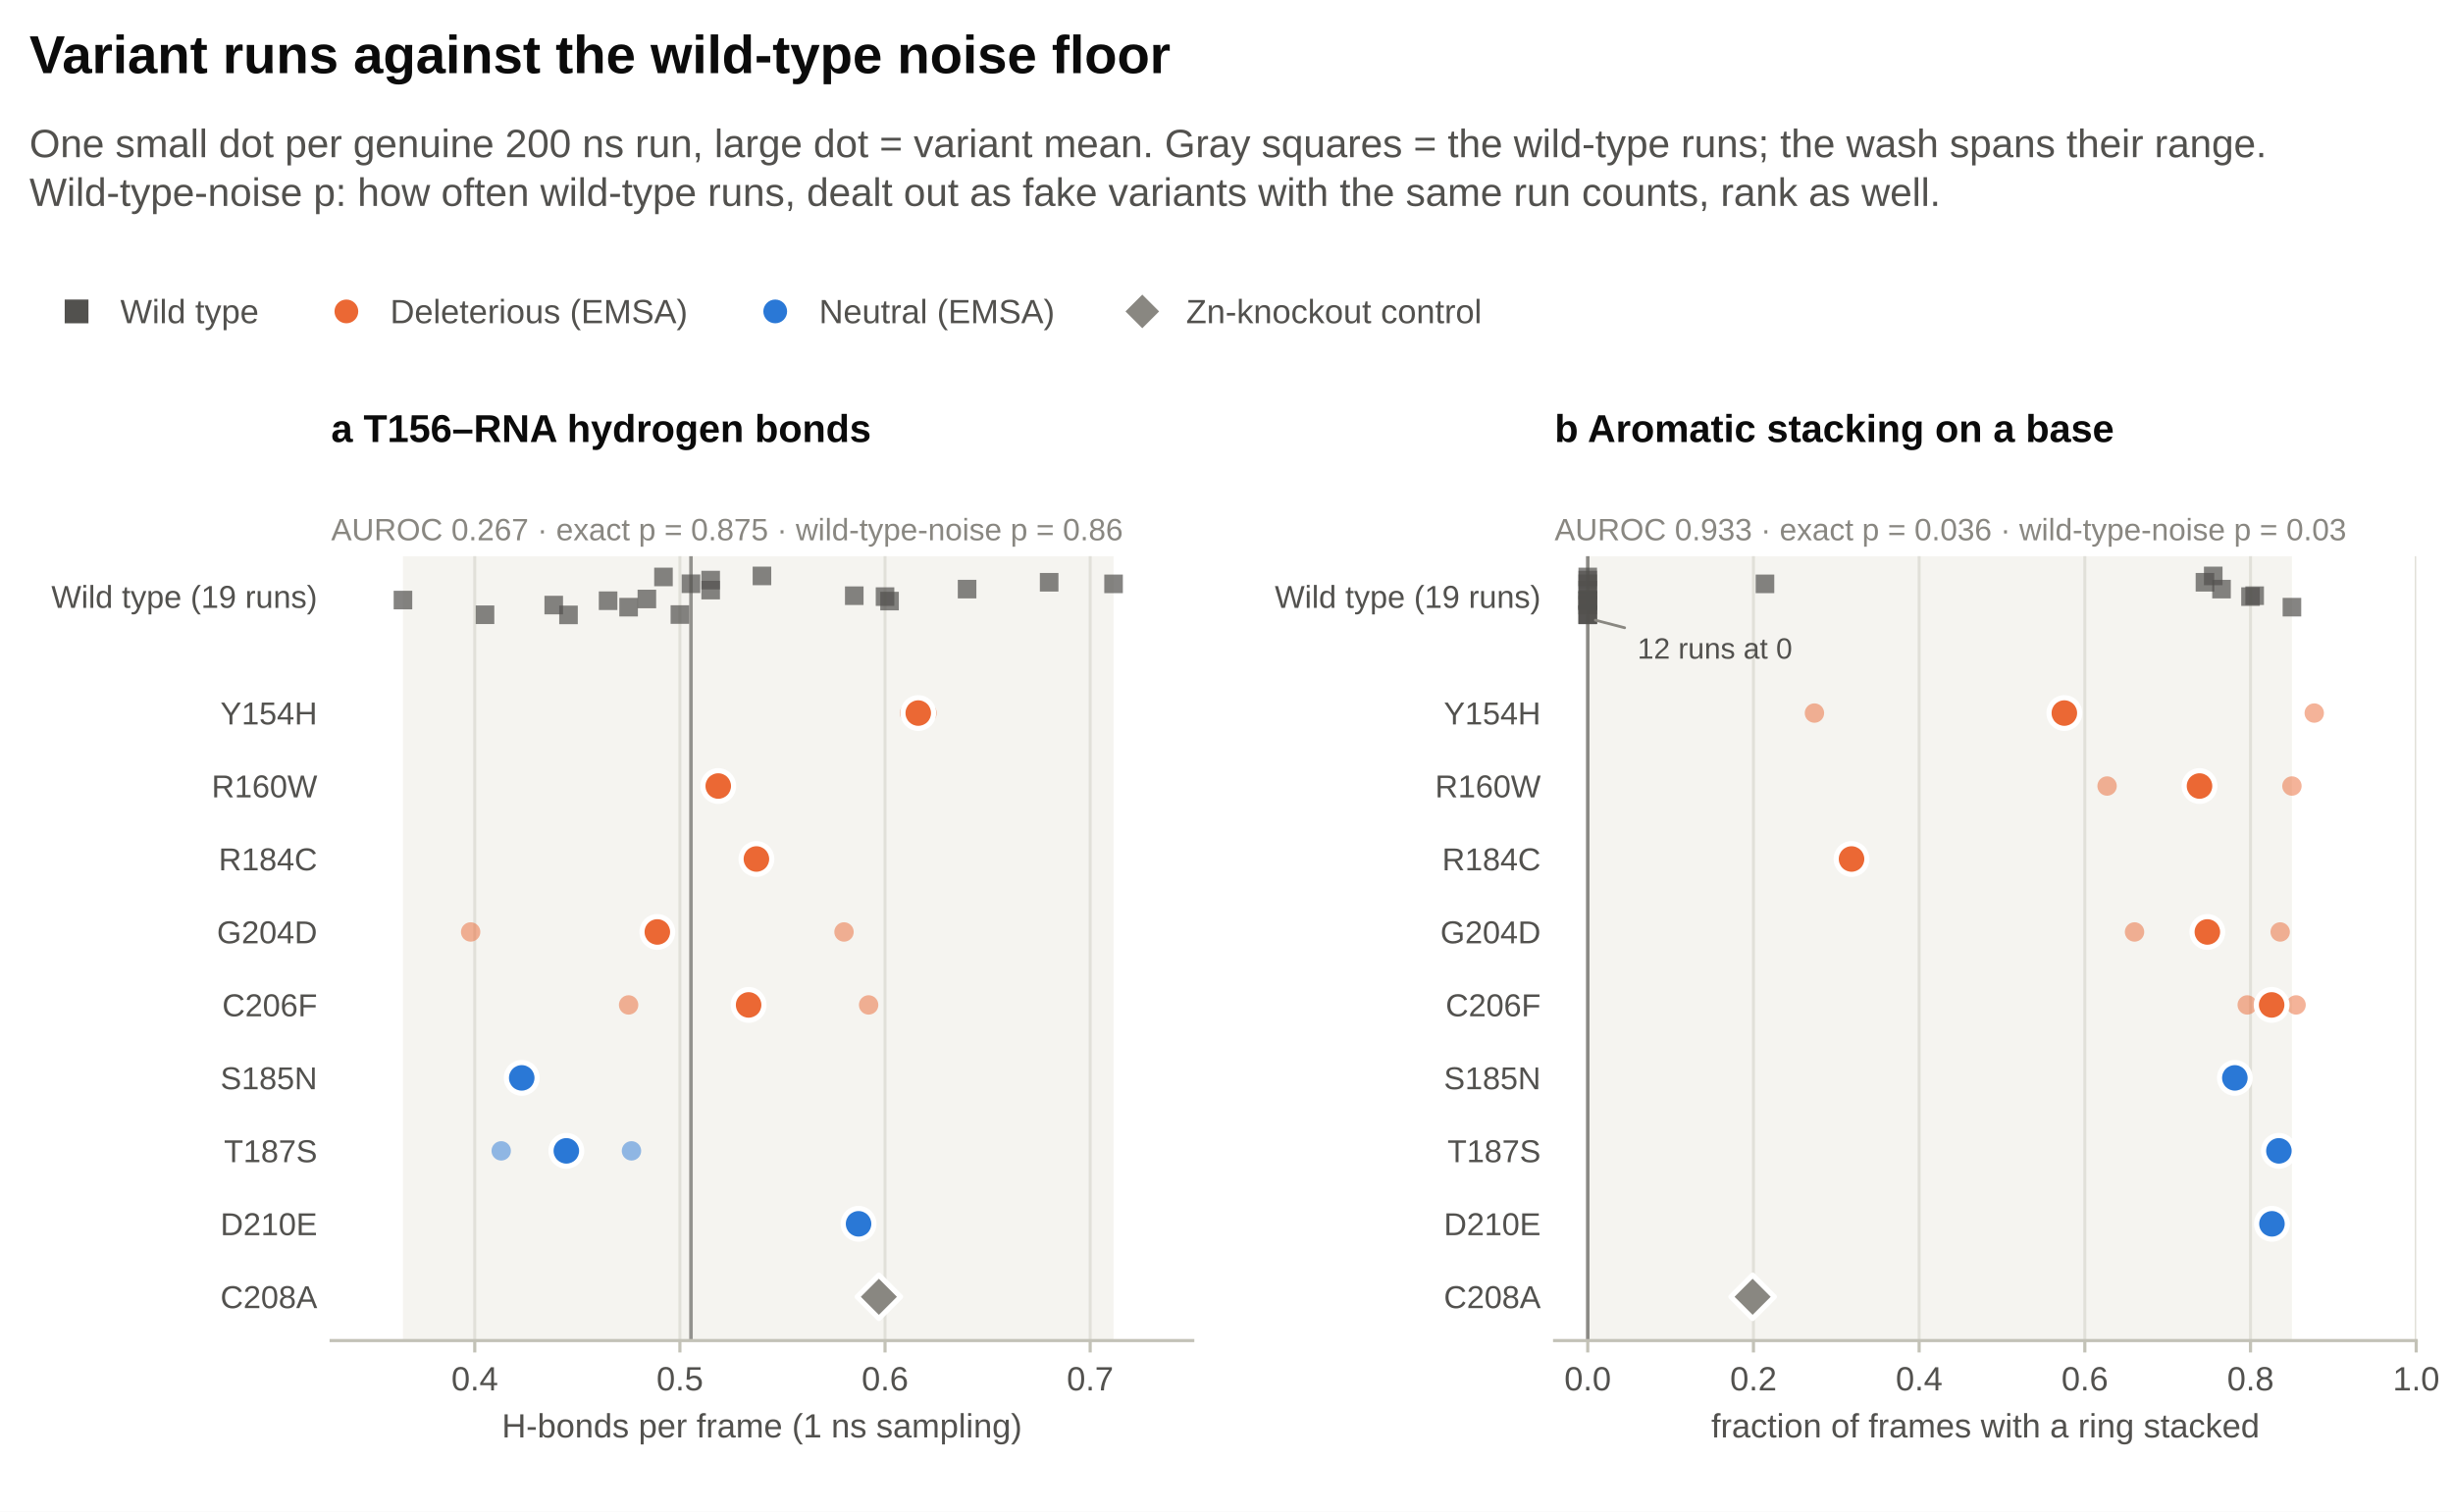
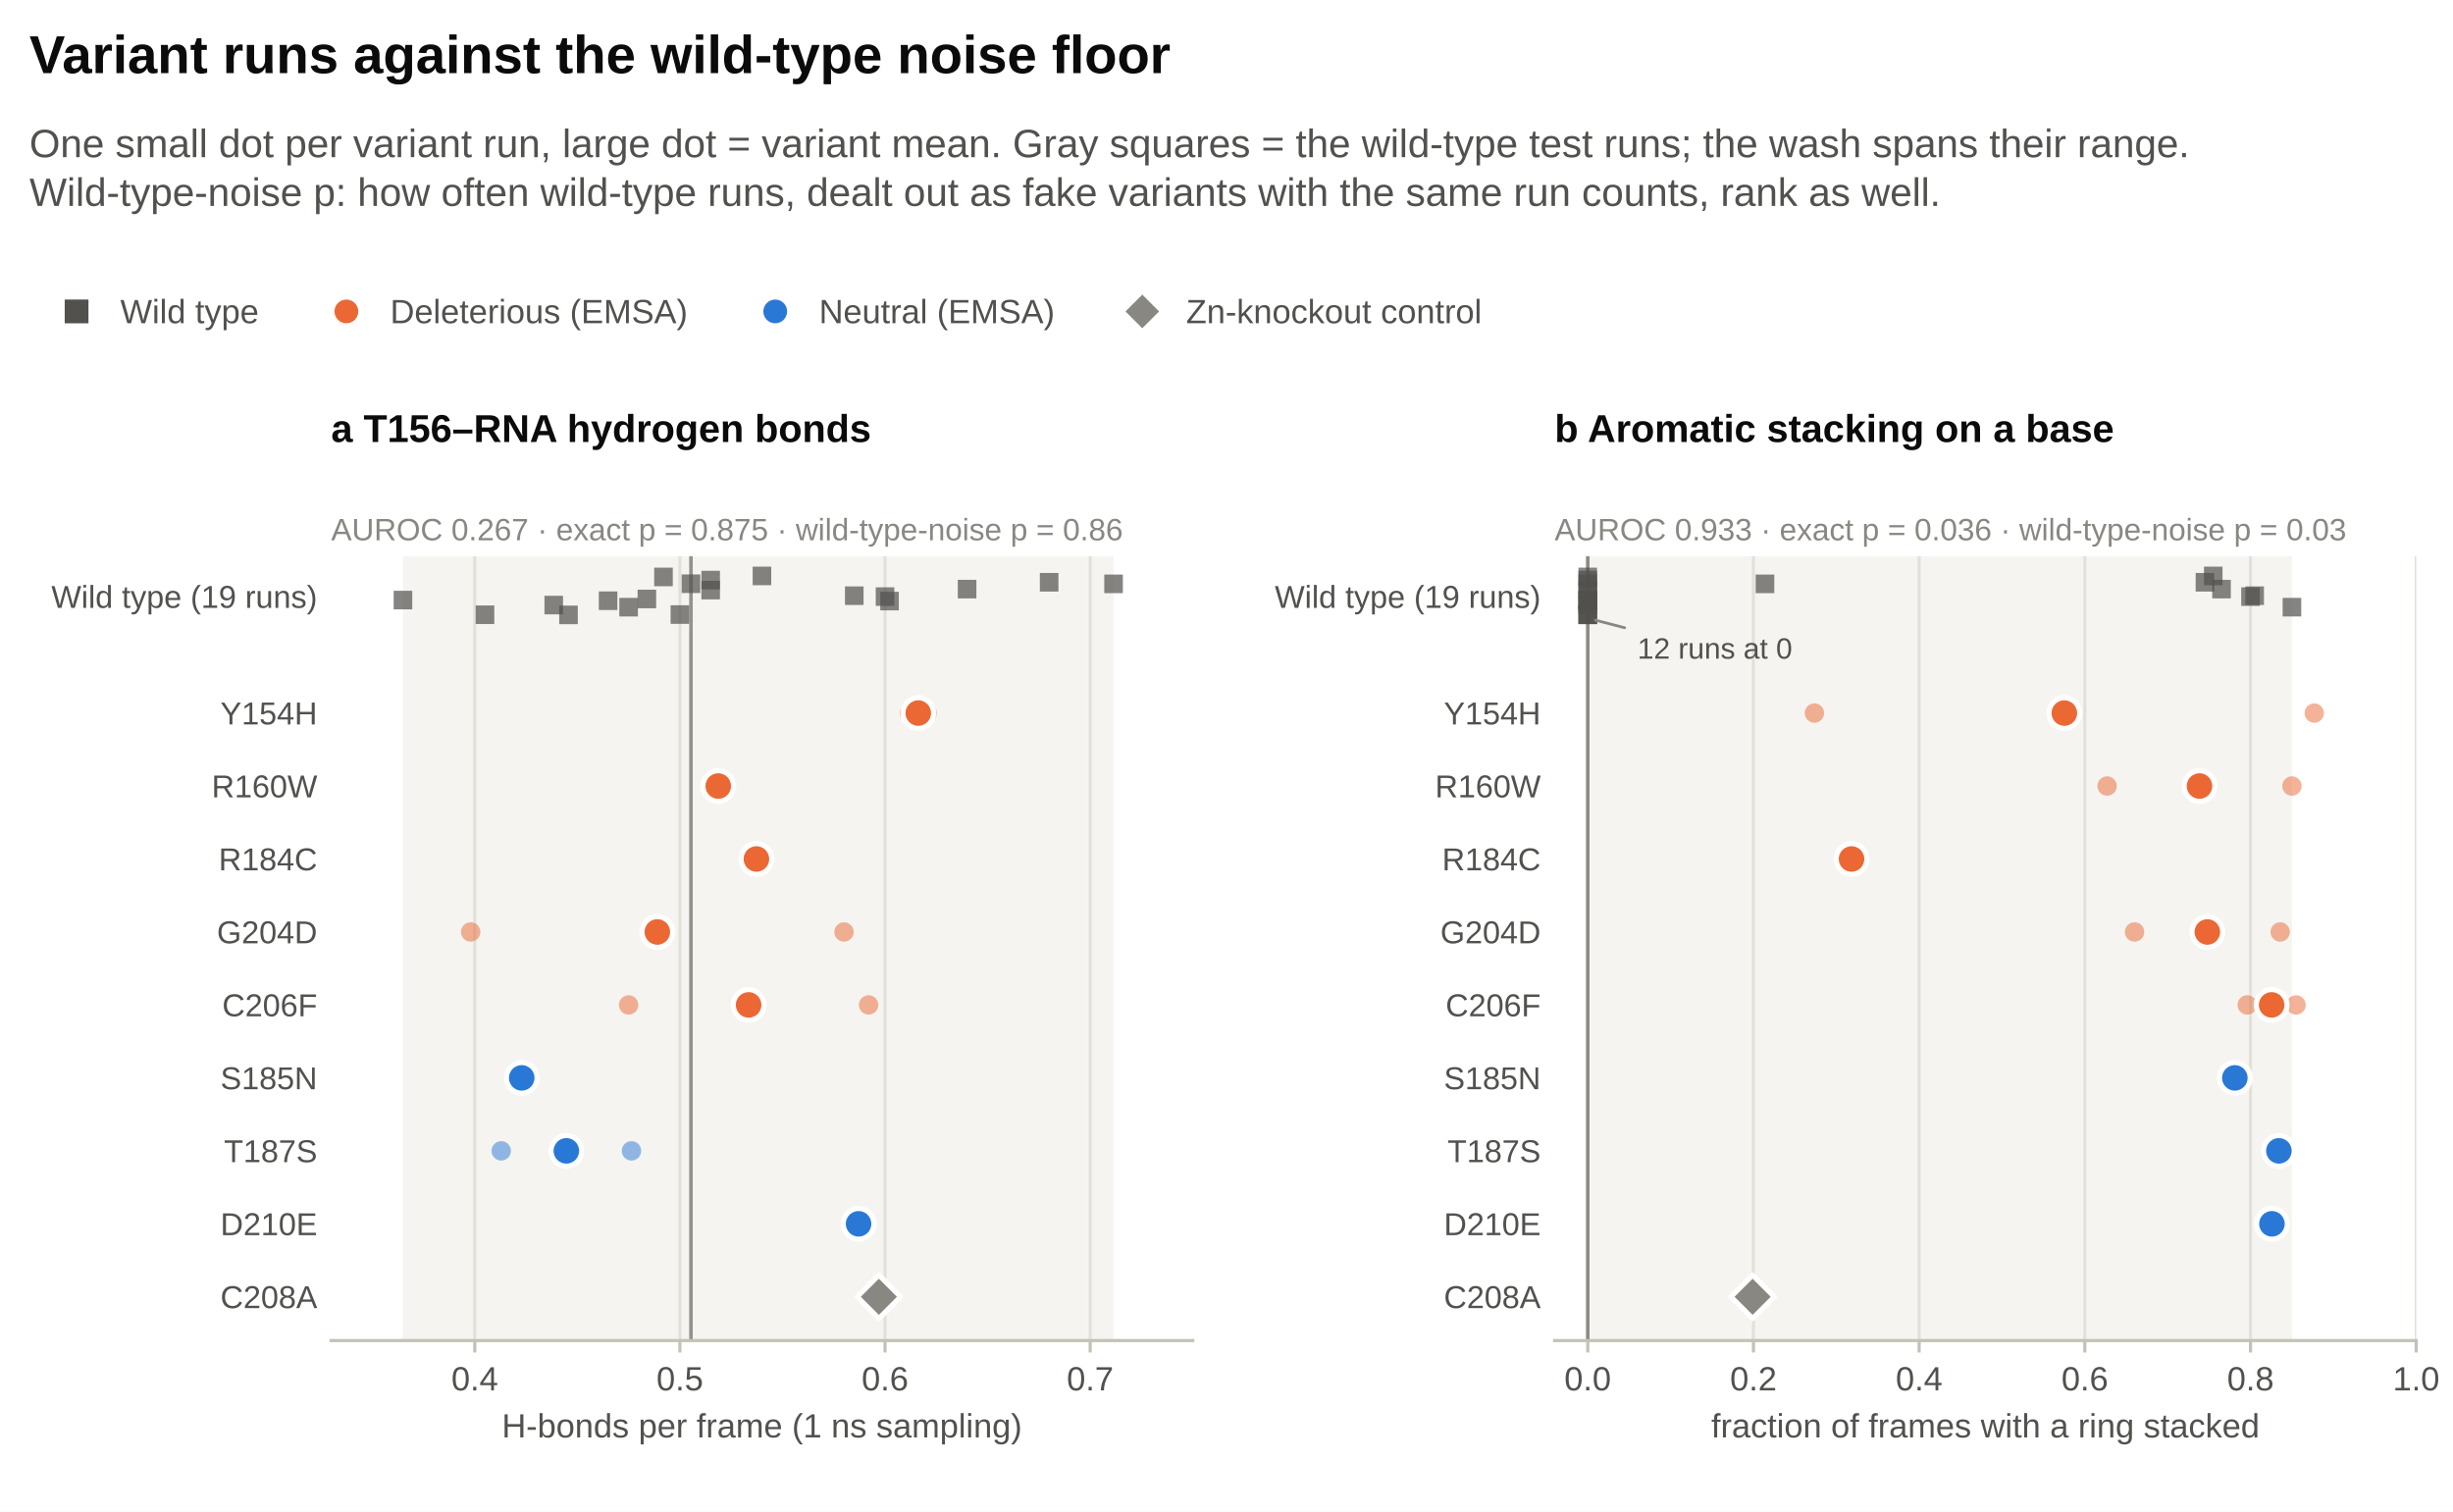
<svg xmlns="http://www.w3.org/2000/svg" xmlns:xlink="http://www.w3.org/1999/xlink" width="619.2pt" height="381.6pt" viewBox="0 0 619.2 381.6" version="1.1">
  <defs>
    <style type="text/css">*{stroke-linejoin: round; stroke-linecap: butt}</style>
  </defs>
  <g id="figure_1">
    <g id="patch_1">
      <path d="M 0 381.6  L 619.2 381.6  L 619.2 0  L 0 0  z " style="fill: #ffffff" />
    </g>
    <g id="axes_1">
      <g id="patch_2">
        <path d="M 83.592 338.4  L 301.08 338.4  L 301.08 140.4  L 83.592 140.4  z " style="fill: #ffffff" />
      </g>
      <g id="patch_3">
        <path d="M 101.716 338.4  L 281.091 338.4  L 281.091 140.4  L 101.716 140.4  z " clip-path="url(#pdd873f52f1)" style="fill: #f5f4f0" />
      </g>
      <g id="matplotlib.axis_1">
        <g id="xtick_1">
          <g id="line2d_1">
            <path d="M 119.84 338.4  L 119.84 140.4  " clip-path="url(#pdd873f52f1)" style="fill: none; stroke: #e1e0d9; stroke-width: 0.75; stroke-linecap: round" />
          </g>
          <g id="line2d_2">
            <defs>
              <path id="m838fde7be6" d="M 0 0  L 0 3  " style="stroke: #c3c2b7; stroke-width: 0.8" />
            </defs>
            <g>
              <use xlink:href="#m838fde7be6" x="119.84" y="338.4" style="fill: #c3c2b7; stroke: #c3c2b7; stroke-width: 0.8" />
            </g>
          </g>
          <g id="text_1">
            <text style="font-size: 8.5px; font-family: 'Arial', 'Helvetica Neue', 'Helvetica', 'DejaVu Sans', sans-serif; text-anchor: middle; fill: #52514e" x="119.84" y="350.984" transform="rotate(-0 119.8399 350.9841)">0.4</text>
          </g>
        </g>
        <g id="xtick_2">
          <g id="line2d_3">
            <path d="M 171.623 338.4  L 171.623 140.4  " clip-path="url(#pdd873f52f1)" style="fill: none; stroke: #e1e0d9; stroke-width: 0.75; stroke-linecap: round" />
          </g>
          <g id="line2d_4">
            <g>
              <use xlink:href="#m838fde7be6" x="171.623" y="338.4" style="fill: #c3c2b7; stroke: #c3c2b7; stroke-width: 0.8" />
            </g>
          </g>
          <g id="text_2">
            <text style="font-size: 8.5px; font-family: 'Arial', 'Helvetica Neue', 'Helvetica', 'DejaVu Sans', sans-serif; text-anchor: middle; fill: #52514e" x="171.623" y="350.984" transform="rotate(-0 171.6227 350.9841)">0.5</text>
          </g>
        </g>
        <g id="xtick_3">
          <g id="line2d_5">
            <path d="M 223.405 338.4  L 223.405 140.4  " clip-path="url(#pdd873f52f1)" style="fill: none; stroke: #e1e0d9; stroke-width: 0.75; stroke-linecap: round" />
          </g>
          <g id="line2d_6">
            <g>
              <use xlink:href="#m838fde7be6" x="223.405" y="338.4" style="fill: #c3c2b7; stroke: #c3c2b7; stroke-width: 0.8" />
            </g>
          </g>
          <g id="text_3">
            <text style="font-size: 8.5px; font-family: 'Arial', 'Helvetica Neue', 'Helvetica', 'DejaVu Sans', sans-serif; text-anchor: middle; fill: #52514e" x="223.405" y="350.984" transform="rotate(-0 223.4055 350.9841)">0.6</text>
          </g>
        </g>
        <g id="xtick_4">
          <g id="line2d_7">
            <path d="M 275.188 338.4  L 275.188 140.4  " clip-path="url(#pdd873f52f1)" style="fill: none; stroke: #e1e0d9; stroke-width: 0.75; stroke-linecap: round" />
          </g>
          <g id="line2d_8">
            <g>
              <use xlink:href="#m838fde7be6" x="275.188" y="338.4" style="fill: #c3c2b7; stroke: #c3c2b7; stroke-width: 0.8" />
            </g>
          </g>
          <g id="text_4">
            <text style="font-size: 8.5px; font-family: 'Arial', 'Helvetica Neue', 'Helvetica', 'DejaVu Sans', sans-serif; text-anchor: middle; fill: #52514e" x="275.188" y="350.984" transform="rotate(-0 275.1882 350.9841)">0.7</text>
          </g>
        </g>
        <g id="text_5">
          <text style="font-size: 8.5px; font-family: 'Arial', 'Helvetica Neue', 'Helvetica', 'DejaVu Sans', sans-serif; text-anchor: middle; fill: #52514e" x="192.336" y="362.861" transform="rotate(-0 192.3358 362.8612)">H-bonds per frame (1 ns sampling)</text>
        </g>
      </g>
      <g id="matplotlib.axis_2">
        <g id="ytick_1">
          <g id="line2d_9" />
          <g id="text_6">
            <text style="font-size: 8px; font-family: 'Arial', 'Helvetica Neue', 'Helvetica', 'DejaVu Sans', sans-serif; text-anchor: end; fill: #52514e" x="80.092" y="153.442" transform="rotate(-0 80.092 153.4421)">Wild type (19 runs)</text>
          </g>
        </g>
        <g id="ytick_2">
          <g id="line2d_10" />
          <g id="text_7">
            <text style="font-size: 8px; font-family: 'Arial', 'Helvetica Neue', 'Helvetica', 'DejaVu Sans', sans-serif; text-anchor: end; fill: #52514e" x="80.092" y="182.863" transform="rotate(-0 80.092 182.8631)">Y154H</text>
          </g>
        </g>
        <g id="ytick_3">
          <g id="line2d_11" />
          <g id="text_8">
            <text style="font-size: 8px; font-family: 'Arial', 'Helvetica Neue', 'Helvetica', 'DejaVu Sans', sans-serif; text-anchor: end; fill: #52514e" x="80.092" y="201.282" transform="rotate(-0 80.092 201.2817)">R160W</text>
          </g>
        </g>
        <g id="ytick_4">
          <g id="line2d_12" />
          <g id="text_9">
            <text style="font-size: 8px; font-family: 'Arial', 'Helvetica Neue', 'Helvetica', 'DejaVu Sans', sans-serif; text-anchor: end; fill: #52514e" x="80.092" y="219.7" transform="rotate(-0 80.092 219.7003)">R184C</text>
          </g>
        </g>
        <g id="ytick_5">
          <g id="line2d_13" />
          <g id="text_10">
            <text style="font-size: 8px; font-family: 'Arial', 'Helvetica Neue', 'Helvetica', 'DejaVu Sans', sans-serif; text-anchor: end; fill: #52514e" x="80.092" y="238.119" transform="rotate(-0 80.092 238.1189)">G204D</text>
          </g>
        </g>
        <g id="ytick_6">
          <g id="line2d_14" />
          <g id="text_11">
            <text style="font-size: 8px; font-family: 'Arial', 'Helvetica Neue', 'Helvetica', 'DejaVu Sans', sans-serif; text-anchor: end; fill: #52514e" x="80.092" y="256.538" transform="rotate(-0 80.092 256.5375)">C206F</text>
          </g>
        </g>
        <g id="ytick_7">
          <g id="line2d_15" />
          <g id="text_12">
            <text style="font-size: 8px; font-family: 'Arial', 'Helvetica Neue', 'Helvetica', 'DejaVu Sans', sans-serif; text-anchor: end; fill: #52514e" x="80.092" y="274.956" transform="rotate(-0 80.092 274.9561)">S185N</text>
          </g>
        </g>
        <g id="ytick_8">
          <g id="line2d_16" />
          <g id="text_13">
            <text style="font-size: 8px; font-family: 'Arial', 'Helvetica Neue', 'Helvetica', 'DejaVu Sans', sans-serif; text-anchor: end; fill: #52514e" x="80.092" y="293.375" transform="rotate(-0 80.092 293.3748)">T187S</text>
          </g>
        </g>
        <g id="ytick_9">
          <g id="line2d_17" />
          <g id="text_14">
            <text style="font-size: 8px; font-family: 'Arial', 'Helvetica Neue', 'Helvetica', 'DejaVu Sans', sans-serif; text-anchor: end; fill: #52514e" x="80.092" y="311.793" transform="rotate(-0 80.092 311.7934)">D210E</text>
          </g>
        </g>
        <g id="ytick_10">
          <g id="line2d_18" />
          <g id="text_15">
            <text style="font-size: 8px; font-family: 'Arial', 'Helvetica Neue', 'Helvetica', 'DejaVu Sans', sans-serif; text-anchor: end; fill: #52514e" x="80.092" y="330.212" transform="rotate(-0 80.092 330.212)">C208A</text>
          </g>
        </g>
      </g>
      <g id="line2d_19">
        <path d="M 174.419 338.4  L 174.419 140.4  " clip-path="url(#pdd873f52f1)" style="fill: none; stroke: #52514e; stroke-opacity: 0.6; stroke-width: 0.9; stroke-linecap: round" />
      </g>
      <g id="PathCollection_1">
        <defs>
          <path id="m0b5a201147" d="M -2.345 2.345  L 2.345 2.345  L 2.345 -2.345  L -2.345 -2.345  z " />
        </defs>
        <g clip-path="url(#pdd873f52f1)">
          <use xlink:href="#m0b5a201147" x="281.091" y="147.384" style="fill: #52514e; fill-opacity: 0.7" />
          <use xlink:href="#m0b5a201147" x="174.419" y="147.354" style="fill: #52514e; fill-opacity: 0.7" />
          <use xlink:href="#m0b5a201147" x="215.638" y="150.372" style="fill: #52514e; fill-opacity: 0.7" />
          <use xlink:href="#m0b5a201147" x="139.776" y="152.74" style="fill: #52514e; fill-opacity: 0.7" />
          <use xlink:href="#m0b5a201147" x="171.623" y="155.131" style="fill: #52514e; fill-opacity: 0.7" />
          <use xlink:href="#m0b5a201147" x="224.545" y="151.733" style="fill: #52514e; fill-opacity: 0.7" />
          <use xlink:href="#m0b5a201147" x="101.716" y="151.474" style="fill: #52514e; fill-opacity: 0.7" />
          <use xlink:href="#m0b5a201147" x="143.505" y="155.22" style="fill: #52514e; fill-opacity: 0.7" />
          <use xlink:href="#m0b5a201147" x="122.429" y="155.185" style="fill: #52514e; fill-opacity: 0.7" />
          <use xlink:href="#m0b5a201147" x="192.336" y="145.382" style="fill: #52514e; fill-opacity: 0.7" />
          <use xlink:href="#m0b5a201147" x="179.39" y="148.959" style="fill: #52514e; fill-opacity: 0.7" />
          <use xlink:href="#m0b5a201147" x="158.677" y="153.269" style="fill: #52514e; fill-opacity: 0.7" />
          <use xlink:href="#m0b5a201147" x="163.286" y="151.201" style="fill: #52514e; fill-opacity: 0.7" />
          <use xlink:href="#m0b5a201147" x="167.48" y="145.639" style="fill: #52514e; fill-opacity: 0.7" />
          <use xlink:href="#m0b5a201147" x="179.39" y="146.428" style="fill: #52514e; fill-opacity: 0.7" />
          <use xlink:href="#m0b5a201147" x="264.832" y="146.98" style="fill: #52514e; fill-opacity: 0.7" />
          <use xlink:href="#m0b5a201147" x="153.499" y="151.64" style="fill: #52514e; fill-opacity: 0.7" />
          <use xlink:href="#m0b5a201147" x="223.405" y="150.602" style="fill: #52514e; fill-opacity: 0.7" />
          <use xlink:href="#m0b5a201147" x="244.119" y="148.708" style="fill: #52514e; fill-opacity: 0.7" />
        </g>
      </g>
      <g id="patch_4">
        <path d="M 83.592 338.4  L 301.08 338.4  " style="fill: none; stroke: #c3c2b7; stroke-width: 0.8; stroke-linejoin: miter; stroke-linecap: square" />
      </g>
      <g id="PathCollection_2">
        <defs>
          <path id="m35903e2ccf" d="M 0 2.449  C 0.65 2.449 1.273 2.191 1.732 1.732  C 2.191 1.273 2.449 0.65 2.449 0  C 2.449 -0.65 2.191 -1.273 1.732 -1.732  C 1.273 -2.191 0.65 -2.449 0 -2.449  C -0.65 -2.449 -1.273 -2.191 -1.732 -1.732  C -2.191 -1.273 -2.449 -0.65 -2.449 0  C -2.449 0.65 -2.191 1.273 -1.732 1.732  C -1.273 2.191 -0.65 2.449 0 2.449  z " />
        </defs>
        <g clip-path="url(#pdd873f52f1)">
          <use xlink:href="#m35903e2ccf" x="229.568" y="180" style="fill: #eb6834; fill-opacity: 0.5" />
          <use xlink:href="#m35903e2ccf" x="234.021" y="180" style="fill: #eb6834; fill-opacity: 0.5" />
        </g>
      </g>
      <g id="PathCollection_3">
        <g clip-path="url(#pdd873f52f1)">
          <use xlink:href="#m35903e2ccf" x="180.633" y="198.419" style="fill: #eb6834; fill-opacity: 0.5" />
          <use xlink:href="#m35903e2ccf" x="181.979" y="198.419" style="fill: #eb6834; fill-opacity: 0.5" />
        </g>
      </g>
      <g id="PathCollection_4">
        <g clip-path="url(#pdd873f52f1)">
          <use xlink:href="#m35903e2ccf" x="190.938" y="216.837" style="fill: #eb6834; fill-opacity: 0.5" />
        </g>
      </g>
      <g id="PathCollection_5">
        <g clip-path="url(#pdd873f52f1)">
          <use xlink:href="#m35903e2ccf" x="118.804" y="235.256" style="fill: #eb6834; fill-opacity: 0.5" />
          <use xlink:href="#m35903e2ccf" x="213.049" y="235.256" style="fill: #eb6834; fill-opacity: 0.5" />
        </g>
      </g>
      <g id="PathCollection_6">
        <g clip-path="url(#pdd873f52f1)">
          <use xlink:href="#m35903e2ccf" x="219.263" y="253.674" style="fill: #eb6834; fill-opacity: 0.5" />
          <use xlink:href="#m35903e2ccf" x="158.677" y="253.674" style="fill: #eb6834; fill-opacity: 0.5" />
        </g>
      </g>
      <g id="PathCollection_7">
        <defs>
          <path id="m299268f97a" d="M 0 2.449  C 0.65 2.449 1.273 2.191 1.732 1.732  C 2.191 1.273 2.449 0.65 2.449 0  C 2.449 -0.65 2.191 -1.273 1.732 -1.732  C 1.273 -2.191 0.65 -2.449 0 -2.449  C -0.65 -2.449 -1.273 -2.191 -1.732 -1.732  C -2.191 -1.273 -2.449 -0.65 -2.449 0  C -2.449 0.65 -2.191 1.273 -1.732 1.732  C -1.273 2.191 -0.65 2.449 0 2.449  z " />
        </defs>
        <g clip-path="url(#pdd873f52f1)">
          <use xlink:href="#m299268f97a" x="131.698" y="272.093" style="fill: #2a78d6; fill-opacity: 0.5" />
        </g>
      </g>
      <g id="PathCollection_8">
        <g clip-path="url(#pdd873f52f1)">
          <use xlink:href="#m299268f97a" x="126.52" y="290.512" style="fill: #2a78d6; fill-opacity: 0.5" />
          <use xlink:href="#m299268f97a" x="159.402" y="290.512" style="fill: #2a78d6; fill-opacity: 0.5" />
        </g>
      </g>
      <g id="PathCollection_9">
        <g clip-path="url(#pdd873f52f1)">
          <use xlink:href="#m299268f97a" x="216.725" y="308.93" style="fill: #2a78d6; fill-opacity: 0.5" />
        </g>
      </g>
      <g id="PathCollection_10">
        <defs>
          <path id="ma84be90ff0" d="M -0 3.464  L 3.464 0  L 0 -3.464  L -3.464 -0  z " />
        </defs>
        <g clip-path="url(#pdd873f52f1)">
          <use xlink:href="#ma84be90ff0" x="221.852" y="327.349" style="fill: #898781; fill-opacity: 0.5" />
        </g>
      </g>
      <g id="text_16">
        <text style="font-size: 7.8px; font-family: 'Arial', 'Helvetica Neue', 'Helvetica', 'DejaVu Sans', sans-serif; text-anchor: start; fill: #898781" x="83.592" y="136.382" transform="rotate(-0 83.592 136.3823)">AUROC 0.267 · exact p = 0.875 · wild-type-noise p = 0.86</text>
      </g>
      <g id="text_17">
        <text style="font-weight: 700; font-size: 9.8px; font-family: 'Arial', 'Helvetica Neue', 'Helvetica', 'DejaVu Sans', sans-serif; fill: #0b0b0b" transform="translate(83.592 111.5683)">a  T156–RNA hydrogen bonds</text>
        <text style="font-weight: 700; font-size: 9.8px; font-family: 'Arial', 'Helvetica Neue', 'Helvetica', 'DejaVu Sans', sans-serif; fill: #0b0b0b" transform="translate(83.592 122.0484)" />
        <text style="font-weight: 700; font-size: 9.8px; font-family: 'Arial', 'Helvetica Neue', 'Helvetica', 'DejaVu Sans', sans-serif; fill: #0b0b0b" transform="translate(83.592 132.4)" />
      </g>
      <g id="PathCollection_11">
        <defs>
          <path id="md06545dcca" d="M 0 3.873  C 1.027 3.873 2.012 3.465 2.739 2.739  C 3.465 2.012 3.873 1.027 3.873 0  C 3.873 -1.027 3.465 -2.012 2.739 -2.739  C 2.012 -3.465 1.027 -3.873 0 -3.873  C -1.027 -3.873 -2.012 -3.465 -2.739 -2.739  C -3.465 -2.012 -3.873 -1.027 -3.873 0  C -3.873 1.027 -3.465 2.012 -2.739 2.739  C -2.012 3.465 -1.027 3.873 0 3.873  z " style="stroke: #ffffff; stroke-width: 1.3" />
        </defs>
        <g clip-path="url(#pdd873f52f1)">
          <use xlink:href="#md06545dcca" x="231.794" y="180" style="fill: #eb6834; stroke: #ffffff; stroke-width: 1.3" />
        </g>
      </g>
      <g id="PathCollection_12">
        <g clip-path="url(#pdd873f52f1)">
          <use xlink:href="#md06545dcca" x="181.306" y="198.419" style="fill: #eb6834; stroke: #ffffff; stroke-width: 1.3" />
        </g>
      </g>
      <g id="PathCollection_13">
        <g clip-path="url(#pdd873f52f1)">
          <use xlink:href="#md06545dcca" x="190.938" y="216.837" style="fill: #eb6834; stroke: #ffffff; stroke-width: 1.3" />
        </g>
      </g>
      <g id="PathCollection_14">
        <g clip-path="url(#pdd873f52f1)">
          <use xlink:href="#md06545dcca" x="165.927" y="235.256" style="fill: #eb6834; stroke: #ffffff; stroke-width: 1.3" />
        </g>
      </g>
      <g id="PathCollection_15">
        <g clip-path="url(#pdd873f52f1)">
          <use xlink:href="#md06545dcca" x="188.97" y="253.674" style="fill: #eb6834; stroke: #ffffff; stroke-width: 1.3" />
        </g>
      </g>
      <g id="PathCollection_16">
        <defs>
          <path id="me454d7786f" d="M 0 3.873  C 1.027 3.873 2.012 3.465 2.739 2.739  C 3.465 2.012 3.873 1.027 3.873 0  C 3.873 -1.027 3.465 -2.012 2.739 -2.739  C 2.012 -3.465 1.027 -3.873 0 -3.873  C -1.027 -3.873 -2.012 -3.465 -2.739 -2.739  C -3.465 -2.012 -3.873 -1.027 -3.873 0  C -3.873 1.027 -3.465 2.012 -2.739 2.739  C -2.012 3.465 -1.027 3.873 0 3.873  z " style="stroke: #ffffff; stroke-width: 1.3" />
        </defs>
        <g clip-path="url(#pdd873f52f1)">
          <use xlink:href="#me454d7786f" x="131.698" y="272.093" style="fill: #2a78d6; stroke: #ffffff; stroke-width: 1.3" />
        </g>
      </g>
      <g id="PathCollection_17">
        <g clip-path="url(#pdd873f52f1)">
          <use xlink:href="#me454d7786f" x="142.961" y="290.512" style="fill: #2a78d6; stroke: #ffffff; stroke-width: 1.3" />
        </g>
      </g>
      <g id="PathCollection_18">
        <g clip-path="url(#pdd873f52f1)">
          <use xlink:href="#me454d7786f" x="216.725" y="308.93" style="fill: #2a78d6; stroke: #ffffff; stroke-width: 1.3" />
        </g>
      </g>
      <g id="PathCollection_19">
        <defs>
          <path id="m4979011fcc" d="M -0 5.477  L 5.477 0  L 0 -5.477  L -5.477 -0  z " style="stroke: #ffffff; stroke-width: 1.3" />
        </defs>
        <g clip-path="url(#pdd873f52f1)">
          <use xlink:href="#m4979011fcc" x="221.852" y="327.349" style="fill: #898781; stroke: #ffffff; stroke-width: 1.3" />
        </g>
      </g>
    </g>
    <g id="axes_2">
      <g id="patch_5">
        <path d="M 392.424 338.4  L 609.912 338.4  L 609.912 140.4  L 392.424 140.4  z " style="fill: #ffffff" />
      </g>
      <g id="patch_6">
        <path d="M 400.789 338.4  L 578.544 338.4  L 578.544 140.4  L 400.789 140.4  z " clip-path="url(#p812971eea2)" style="fill: #f5f4f0" />
      </g>
      <g id="matplotlib.axis_3">
        <g id="xtick_5">
          <g id="line2d_20">
            <path d="M 400.789 338.4  L 400.789 140.4  " clip-path="url(#p812971eea2)" style="fill: none; stroke: #e1e0d9; stroke-width: 0.75; stroke-linecap: round" />
          </g>
          <g id="line2d_21">
            <g>
              <use xlink:href="#m838fde7be6" x="400.789" y="338.4" style="fill: #c3c2b7; stroke: #c3c2b7; stroke-width: 0.8" />
            </g>
          </g>
          <g id="text_18">
            <text style="font-size: 8.5px; font-family: 'Arial', 'Helvetica Neue', 'Helvetica', 'DejaVu Sans', sans-serif; text-anchor: middle; fill: #52514e" x="400.789" y="350.984" transform="rotate(-0 400.7893 350.9841)">0.0</text>
          </g>
        </g>
        <g id="xtick_6">
          <g id="line2d_22">
            <path d="M 442.614 338.4  L 442.614 140.4  " clip-path="url(#p812971eea2)" style="fill: none; stroke: #e1e0d9; stroke-width: 0.75; stroke-linecap: round" />
          </g>
          <g id="line2d_23">
            <g>
              <use xlink:href="#m838fde7be6" x="442.614" y="338.4" style="fill: #c3c2b7; stroke: #c3c2b7; stroke-width: 0.8" />
            </g>
          </g>
          <g id="text_19">
            <text style="font-size: 8.5px; font-family: 'Arial', 'Helvetica Neue', 'Helvetica', 'DejaVu Sans', sans-serif; text-anchor: middle; fill: #52514e" x="442.614" y="350.984" transform="rotate(-0 442.6138 350.9841)">0.2</text>
          </g>
        </g>
        <g id="xtick_7">
          <g id="line2d_24">
            <path d="M 484.438 338.4  L 484.438 140.4  " clip-path="url(#p812971eea2)" style="fill: none; stroke: #e1e0d9; stroke-width: 0.75; stroke-linecap: round" />
          </g>
          <g id="line2d_25">
            <g>
              <use xlink:href="#m838fde7be6" x="484.438" y="338.4" style="fill: #c3c2b7; stroke: #c3c2b7; stroke-width: 0.8" />
            </g>
          </g>
          <g id="text_20">
            <text style="font-size: 8.5px; font-family: 'Arial', 'Helvetica Neue', 'Helvetica', 'DejaVu Sans', sans-serif; text-anchor: middle; fill: #52514e" x="484.438" y="350.984" transform="rotate(-0 484.4384 350.9841)">0.4</text>
          </g>
        </g>
        <g id="xtick_8">
          <g id="line2d_26">
            <path d="M 526.263 338.4  L 526.263 140.4  " clip-path="url(#p812971eea2)" style="fill: none; stroke: #e1e0d9; stroke-width: 0.75; stroke-linecap: round" />
          </g>
          <g id="line2d_27">
            <g>
              <use xlink:href="#m838fde7be6" x="526.263" y="338.4" style="fill: #c3c2b7; stroke: #c3c2b7; stroke-width: 0.8" />
            </g>
          </g>
          <g id="text_21">
            <text style="font-size: 8.5px; font-family: 'Arial', 'Helvetica Neue', 'Helvetica', 'DejaVu Sans', sans-serif; text-anchor: middle; fill: #52514e" x="526.263" y="350.984" transform="rotate(-0 526.2629 350.9841)">0.6</text>
          </g>
        </g>
        <g id="xtick_9">
          <g id="line2d_28">
            <path d="M 568.087 338.4  L 568.087 140.4  " clip-path="url(#p812971eea2)" style="fill: none; stroke: #e1e0d9; stroke-width: 0.75; stroke-linecap: round" />
          </g>
          <g id="line2d_29">
            <g>
              <use xlink:href="#m838fde7be6" x="568.087" y="338.4" style="fill: #c3c2b7; stroke: #c3c2b7; stroke-width: 0.8" />
            </g>
          </g>
          <g id="text_22">
            <text style="font-size: 8.5px; font-family: 'Arial', 'Helvetica Neue', 'Helvetica', 'DejaVu Sans', sans-serif; text-anchor: middle; fill: #52514e" x="568.087" y="350.984" transform="rotate(-0 568.0875 350.9841)">0.8</text>
          </g>
        </g>
        <g id="xtick_10">
          <g id="line2d_30">
            <path d="M 609.912 338.4  L 609.912 140.4  " clip-path="url(#p812971eea2)" style="fill: none; stroke: #e1e0d9; stroke-width: 0.75; stroke-linecap: round" />
          </g>
          <g id="line2d_31">
            <g>
              <use xlink:href="#m838fde7be6" x="609.912" y="338.4" style="fill: #c3c2b7; stroke: #c3c2b7; stroke-width: 0.8" />
            </g>
          </g>
          <g id="text_23">
            <text style="font-size: 8.5px; font-family: 'Arial', 'Helvetica Neue', 'Helvetica', 'DejaVu Sans', sans-serif; text-anchor: middle; fill: #52514e" x="609.912" y="350.984" transform="rotate(-0 609.912 350.9841)">1.0</text>
          </g>
        </g>
        <g id="text_24">
          <text style="font-size: 8.5px; font-family: 'Arial', 'Helvetica Neue', 'Helvetica', 'DejaVu Sans', sans-serif; text-anchor: middle; fill: #52514e" x="501.168" y="362.861" transform="rotate(-0 501.1682 362.8612)">fraction of frames with a ring stacked</text>
        </g>
      </g>
      <g id="matplotlib.axis_4">
        <g id="ytick_11">
          <g id="line2d_32" />
          <g id="text_25">
            <text style="font-size: 8px; font-family: 'Arial', 'Helvetica Neue', 'Helvetica', 'DejaVu Sans', sans-serif; text-anchor: end; fill: #52514e" x="388.924" y="153.442" transform="rotate(-0 388.9244 153.4421)">Wild type (19 runs)</text>
          </g>
        </g>
        <g id="ytick_12">
          <g id="line2d_33" />
          <g id="text_26">
            <text style="font-size: 8px; font-family: 'Arial', 'Helvetica Neue', 'Helvetica', 'DejaVu Sans', sans-serif; text-anchor: end; fill: #52514e" x="388.924" y="182.863" transform="rotate(-0 388.9244 182.8631)">Y154H</text>
          </g>
        </g>
        <g id="ytick_13">
          <g id="line2d_34" />
          <g id="text_27">
            <text style="font-size: 8px; font-family: 'Arial', 'Helvetica Neue', 'Helvetica', 'DejaVu Sans', sans-serif; text-anchor: end; fill: #52514e" x="388.924" y="201.282" transform="rotate(-0 388.9244 201.2817)">R160W</text>
          </g>
        </g>
        <g id="ytick_14">
          <g id="line2d_35" />
          <g id="text_28">
            <text style="font-size: 8px; font-family: 'Arial', 'Helvetica Neue', 'Helvetica', 'DejaVu Sans', sans-serif; text-anchor: end; fill: #52514e" x="388.924" y="219.7" transform="rotate(-0 388.9244 219.7003)">R184C</text>
          </g>
        </g>
        <g id="ytick_15">
          <g id="line2d_36" />
          <g id="text_29">
            <text style="font-size: 8px; font-family: 'Arial', 'Helvetica Neue', 'Helvetica', 'DejaVu Sans', sans-serif; text-anchor: end; fill: #52514e" x="388.924" y="238.119" transform="rotate(-0 388.9244 238.1189)">G204D</text>
          </g>
        </g>
        <g id="ytick_16">
          <g id="line2d_37" />
          <g id="text_30">
            <text style="font-size: 8px; font-family: 'Arial', 'Helvetica Neue', 'Helvetica', 'DejaVu Sans', sans-serif; text-anchor: end; fill: #52514e" x="388.924" y="256.538" transform="rotate(-0 388.9244 256.5375)">C206F</text>
          </g>
        </g>
        <g id="ytick_17">
          <g id="line2d_38" />
          <g id="text_31">
            <text style="font-size: 8px; font-family: 'Arial', 'Helvetica Neue', 'Helvetica', 'DejaVu Sans', sans-serif; text-anchor: end; fill: #52514e" x="388.924" y="274.956" transform="rotate(-0 388.9244 274.9561)">S185N</text>
          </g>
        </g>
        <g id="ytick_18">
          <g id="line2d_39" />
          <g id="text_32">
            <text style="font-size: 8px; font-family: 'Arial', 'Helvetica Neue', 'Helvetica', 'DejaVu Sans', sans-serif; text-anchor: end; fill: #52514e" x="388.924" y="293.375" transform="rotate(-0 388.9244 293.3748)">T187S</text>
          </g>
        </g>
        <g id="ytick_19">
          <g id="line2d_40" />
          <g id="text_33">
            <text style="font-size: 8px; font-family: 'Arial', 'Helvetica Neue', 'Helvetica', 'DejaVu Sans', sans-serif; text-anchor: end; fill: #52514e" x="388.924" y="311.793" transform="rotate(-0 388.9244 311.7934)">D210E</text>
          </g>
        </g>
        <g id="ytick_20">
          <g id="line2d_41" />
          <g id="text_34">
            <text style="font-size: 8px; font-family: 'Arial', 'Helvetica Neue', 'Helvetica', 'DejaVu Sans', sans-serif; text-anchor: end; fill: #52514e" x="388.924" y="330.212" transform="rotate(-0 388.9244 330.212)">C208A</text>
          </g>
        </g>
      </g>
      <g id="line2d_42">
        <path d="M 400.789 338.4  L 400.789 140.4  " clip-path="url(#p812971eea2)" style="fill: none; stroke: #52514e; stroke-opacity: 0.6; stroke-width: 0.9; stroke-linecap: round" />
      </g>
      <g id="PathCollection_20">
        <g clip-path="url(#p812971eea2)">
          <use xlink:href="#m0b5a201147" x="445.527" y="147.384" style="fill: #52514e; fill-opacity: 0.7" />
          <use xlink:href="#m0b5a201147" x="400.789" y="147.354" style="fill: #52514e; fill-opacity: 0.7" />
          <use xlink:href="#m0b5a201147" x="569.133" y="150.372" style="fill: #52514e; fill-opacity: 0.7" />
          <use xlink:href="#m0b5a201147" x="400.789" y="152.74" style="fill: #52514e; fill-opacity: 0.7" />
          <use xlink:href="#m0b5a201147" x="400.789" y="155.131" style="fill: #52514e; fill-opacity: 0.7" />
          <use xlink:href="#m0b5a201147" x="400.789" y="151.733" style="fill: #52514e; fill-opacity: 0.7" />
          <use xlink:href="#m0b5a201147" x="400.789" y="151.474" style="fill: #52514e; fill-opacity: 0.7" />
          <use xlink:href="#m0b5a201147" x="400.789" y="155.22" style="fill: #52514e; fill-opacity: 0.7" />
          <use xlink:href="#m0b5a201147" x="400.789" y="155.185" style="fill: #52514e; fill-opacity: 0.7" />
          <use xlink:href="#m0b5a201147" x="558.677" y="145.382" style="fill: #52514e; fill-opacity: 0.7" />
          <use xlink:href="#m0b5a201147" x="400.789" y="148.959" style="fill: #52514e; fill-opacity: 0.7" />
          <use xlink:href="#m0b5a201147" x="578.544" y="153.269" style="fill: #52514e; fill-opacity: 0.7" />
          <use xlink:href="#m0b5a201147" x="400.789" y="151.201" style="fill: #52514e; fill-opacity: 0.7" />
          <use xlink:href="#m0b5a201147" x="400.789" y="145.639" style="fill: #52514e; fill-opacity: 0.7" />
          <use xlink:href="#m0b5a201147" x="400.789" y="146.428" style="fill: #52514e; fill-opacity: 0.7" />
          <use xlink:href="#m0b5a201147" x="556.586" y="146.98" style="fill: #52514e; fill-opacity: 0.7" />
          <use xlink:href="#m0b5a201147" x="400.789" y="151.64" style="fill: #52514e; fill-opacity: 0.7" />
          <use xlink:href="#m0b5a201147" x="568.087" y="150.602" style="fill: #52514e; fill-opacity: 0.7" />
          <use xlink:href="#m0b5a201147" x="560.768" y="148.708" style="fill: #52514e; fill-opacity: 0.7" />
        </g>
      </g>
      <g id="patch_7">
        <path d="M 392.424 338.4  L 609.912 338.4  " style="fill: none; stroke: #c3c2b7; stroke-width: 0.8; stroke-linejoin: miter; stroke-linecap: square" />
      </g>
      <g id="patch_8">
        <path d="M 410.099 158.461  Q 406.41 157.508 402.721 156.555  " style="fill: none; stroke: #898781; stroke-width: 0.7; stroke-linecap: round" />
      </g>
      <g id="text_35">
        <text style="font-size: 7.4px; font-family: 'Arial', 'Helvetica Neue', 'Helvetica', 'DejaVu Sans', sans-serif; text-anchor: start; fill: #52514e" x="413.337" y="166.257" transform="rotate(-0 413.3367 166.2572)">12 runs at 0</text>
      </g>
      <g id="PathCollection_21">
        <g clip-path="url(#p812971eea2)">
          <use xlink:href="#m35903e2ccf" x="458.012" y="180" style="fill: #eb6834; fill-opacity: 0.5" />
          <use xlink:href="#m35903e2ccf" x="584.174" y="180" style="fill: #eb6834; fill-opacity: 0.5" />
        </g>
      </g>
      <g id="PathCollection_22">
        <g clip-path="url(#p812971eea2)">
          <use xlink:href="#m35903e2ccf" x="531.881" y="198.419" style="fill: #eb6834; fill-opacity: 0.5" />
          <use xlink:href="#m35903e2ccf" x="578.544" y="198.419" style="fill: #eb6834; fill-opacity: 0.5" />
        </g>
      </g>
      <g id="PathCollection_23">
        <g clip-path="url(#p812971eea2)">
          <use xlink:href="#m35903e2ccf" x="467.376" y="216.837" style="fill: #eb6834; fill-opacity: 0.5" />
        </g>
      </g>
      <g id="PathCollection_24">
        <g clip-path="url(#p812971eea2)">
          <use xlink:href="#m35903e2ccf" x="575.578" y="235.256" style="fill: #eb6834; fill-opacity: 0.5" />
          <use xlink:href="#m35903e2ccf" x="538.81" y="235.256" style="fill: #eb6834; fill-opacity: 0.5" />
        </g>
      </g>
      <g id="PathCollection_25">
        <g clip-path="url(#p812971eea2)">
          <use xlink:href="#m35903e2ccf" x="567.255" y="253.674" style="fill: #eb6834; fill-opacity: 0.5" />
          <use xlink:href="#m35903e2ccf" x="579.589" y="253.674" style="fill: #eb6834; fill-opacity: 0.5" />
        </g>
      </g>
      <g id="PathCollection_26">
        <g clip-path="url(#p812971eea2)">
          <use xlink:href="#m299268f97a" x="564.134" y="272.093" style="fill: #2a78d6; fill-opacity: 0.5" />
        </g>
      </g>
      <g id="PathCollection_27">
        <g clip-path="url(#p812971eea2)">
          <use xlink:href="#m299268f97a" x="574.538" y="290.512" style="fill: #2a78d6; fill-opacity: 0.5" />
          <use xlink:href="#m299268f97a" x="575.971" y="290.512" style="fill: #2a78d6; fill-opacity: 0.5" />
        </g>
      </g>
      <g id="PathCollection_28">
        <g clip-path="url(#p812971eea2)">
          <use xlink:href="#m299268f97a" x="573.498" y="308.93" style="fill: #2a78d6; fill-opacity: 0.5" />
        </g>
      </g>
      <g id="PathCollection_29">
        <g clip-path="url(#p812971eea2)">
          <use xlink:href="#ma84be90ff0" x="442.406" y="327.349" style="fill: #898781; fill-opacity: 0.5" />
        </g>
      </g>
      <g id="text_36">
        <text style="font-size: 7.8px; font-family: 'Arial', 'Helvetica Neue', 'Helvetica', 'DejaVu Sans', sans-serif; text-anchor: start; fill: #898781" x="392.424" y="136.382" transform="rotate(-0 392.4244 136.3823)">AUROC 0.933 · exact p = 0.036 · wild-type-noise p = 0.03</text>
      </g>
      <g id="text_37">
        <text style="font-weight: 700; font-size: 9.8px; font-family: 'Arial', 'Helvetica Neue', 'Helvetica', 'DejaVu Sans', sans-serif; fill: #0b0b0b" transform="translate(392.4244 111.5683)">b  Aromatic stacking on a base</text>
        <text style="font-weight: 700; font-size: 9.8px; font-family: 'Arial', 'Helvetica Neue', 'Helvetica', 'DejaVu Sans', sans-serif; fill: #0b0b0b" transform="translate(392.4244 122.0484)" />
        <text style="font-weight: 700; font-size: 9.8px; font-family: 'Arial', 'Helvetica Neue', 'Helvetica', 'DejaVu Sans', sans-serif; fill: #0b0b0b" transform="translate(392.4244 132.4)" />
      </g>
      <g id="PathCollection_30">
        <g clip-path="url(#p812971eea2)">
          <use xlink:href="#md06545dcca" x="521.093" y="180" style="fill: #eb6834; stroke: #ffffff; stroke-width: 1.3" />
        </g>
      </g>
      <g id="PathCollection_31">
        <g clip-path="url(#p812971eea2)">
          <use xlink:href="#md06545dcca" x="555.212" y="198.419" style="fill: #eb6834; stroke: #ffffff; stroke-width: 1.3" />
        </g>
      </g>
      <g id="PathCollection_32">
        <g clip-path="url(#p812971eea2)">
          <use xlink:href="#md06545dcca" x="467.376" y="216.837" style="fill: #eb6834; stroke: #ffffff; stroke-width: 1.3" />
        </g>
      </g>
      <g id="PathCollection_33">
        <g clip-path="url(#p812971eea2)">
          <use xlink:href="#md06545dcca" x="557.194" y="235.256" style="fill: #eb6834; stroke: #ffffff; stroke-width: 1.3" />
        </g>
      </g>
      <g id="PathCollection_34">
        <g clip-path="url(#p812971eea2)">
          <use xlink:href="#md06545dcca" x="573.422" y="253.674" style="fill: #eb6834; stroke: #ffffff; stroke-width: 1.3" />
        </g>
      </g>
      <g id="PathCollection_35">
        <g clip-path="url(#p812971eea2)">
          <use xlink:href="#me454d7786f" x="564.134" y="272.093" style="fill: #2a78d6; stroke: #ffffff; stroke-width: 1.3" />
        </g>
      </g>
      <g id="PathCollection_36">
        <g clip-path="url(#p812971eea2)">
          <use xlink:href="#me454d7786f" x="575.254" y="290.512" style="fill: #2a78d6; stroke: #ffffff; stroke-width: 1.3" />
        </g>
      </g>
      <g id="PathCollection_37">
        <g clip-path="url(#p812971eea2)">
          <use xlink:href="#me454d7786f" x="573.498" y="308.93" style="fill: #2a78d6; stroke: #ffffff; stroke-width: 1.3" />
        </g>
      </g>
      <g id="PathCollection_38">
        <g clip-path="url(#p812971eea2)">
          <use xlink:href="#m4979011fcc" x="442.406" y="327.349" style="fill: #898781; stroke: #ffffff; stroke-width: 1.3" />
        </g>
      </g>
    </g>
    <g id="text_38">
      <text style="font-weight: 700; font-size: 13.5px; font-family: 'Arial', 'Helvetica Neue', 'Helvetica', 'DejaVu Sans', sans-serif; text-anchor: start; fill: #0b0b0b" x="7.43" y="18.468" transform="rotate(-0 7.4304 18.46758)">Variant runs against the wild-type noise floor</text>
    </g>
    <g id="text_39">
-       <text style="font-size: 10px; font-family: 'Arial', 'Helvetica Neue', 'Helvetica', 'DejaVu Sans', sans-serif; fill: #52514e" transform="translate(7.4304 39.68594)">One small dot per genuine 200 ns run, large dot = variant mean. Gray squares = the wild-type runs; the wash spans their range.</text>
+       <text style="font-size: 10px; font-family: 'Arial', 'Helvetica Neue', 'Helvetica', 'DejaVu Sans', sans-serif; fill: #52514e" transform="translate(7.4304 39.68594)">One small dot per variant run, large dot = variant mean. Gray squares = the wild-type test runs; the wash spans their range.</text>
      <text style="font-size: 10px; font-family: 'Arial', 'Helvetica Neue', 'Helvetica', 'DejaVu Sans', sans-serif; fill: #52514e" transform="translate(7.4304 51.98219)">Wild-type-noise p: how often wild-type runs, dealt out as fake variants with the same run counts, rank as well.</text>
    </g>
    <g id="legend_1">
      <g id="line2d_43">
        <defs>
          <path id="mc3171e8e97" d="M -3.5 3.5  L 3.5 3.5  L 3.5 -3.5  L -3.5 -3.5  z " style="stroke: #ffffff; stroke-linejoin: miter" />
        </defs>
        <g>
          <use xlink:href="#mc3171e8e97" x="19.33" y="78.613" style="fill: #52514e; stroke: #ffffff; stroke-linejoin: miter" />
        </g>
      </g>
      <g id="text_40">
        <text style="font-size: 8.5px; font-family: 'Arial', 'Helvetica Neue', 'Helvetica', 'DejaVu Sans', sans-serif; text-anchor: start; fill: #52514e" x="30.38" y="81.588" transform="rotate(-0 30.3804 81.58773)">Wild type</text>
      </g>
      <g id="line2d_44">
        <defs>
          <path id="m0cd70fef57" d="M 0 3.5  C 0.928 3.5 1.819 3.131 2.475 2.475  C 3.131 1.819 3.5 0.928 3.5 0  C 3.5 -0.928 3.131 -1.819 2.475 -2.475  C 1.819 -3.131 0.928 -3.5 0 -3.5  C -0.928 -3.5 -1.819 -3.131 -2.475 -2.475  C -3.131 -1.819 -3.5 -0.928 -3.5 0  C -3.5 0.928 -3.131 1.819 -2.475 2.475  C -1.819 3.131 -0.928 3.5 0 3.5  z " style="stroke: #ffffff" />
        </defs>
        <g>
          <use xlink:href="#m0cd70fef57" x="87.434" y="78.613" style="fill: #eb6834; stroke: #ffffff" />
        </g>
      </g>
      <g id="text_41">
        <text style="font-size: 8.5px; font-family: 'Arial', 'Helvetica Neue', 'Helvetica', 'DejaVu Sans', sans-serif; text-anchor: start; fill: #52514e" x="98.484" y="81.588" transform="rotate(-0 98.48399 81.58773)">Deleterious (EMSA)</text>
      </g>
      <g id="line2d_45">
        <defs>
          <path id="m52e7aaf600" d="M 0 3.5  C 0.928 3.5 1.819 3.131 2.475 2.475  C 3.131 1.819 3.5 0.928 3.5 0  C 3.5 -0.928 3.131 -1.819 2.475 -2.475  C 1.819 -3.131 0.928 -3.5 0 -3.5  C -0.928 -3.5 -1.819 -3.131 -2.475 -2.475  C -3.131 -1.819 -3.5 -0.928 -3.5 0  C -3.5 0.928 -3.131 1.819 -2.475 2.475  C -1.819 3.131 -0.928 3.5 0 3.5  z " style="stroke: #ffffff" />
        </defs>
        <g>
          <use xlink:href="#m52e7aaf600" x="195.687" y="78.613" style="fill: #2a78d6; stroke: #ffffff" />
        </g>
      </g>
      <g id="text_42">
        <text style="font-size: 8.5px; font-family: 'Arial', 'Helvetica Neue', 'Helvetica', 'DejaVu Sans', sans-serif; text-anchor: start; fill: #52514e" x="206.737" y="81.588" transform="rotate(-0 206.7368 81.58773)">Neutral (EMSA)</text>
      </g>
      <g id="line2d_46">
        <defs>
          <path id="m1ed7fddeb4" d="M -0 4.95  L 4.95 0  L 0 -4.95  L -4.95 -0  z " style="stroke: #ffffff; stroke-linejoin: miter" />
        </defs>
        <g>
          <use xlink:href="#m1ed7fddeb4" x="288.347" y="78.613" style="fill: #898781; stroke: #ffffff; stroke-linejoin: miter" />
        </g>
      </g>
      <g id="text_43">
        <text style="font-size: 8.5px; font-family: 'Arial', 'Helvetica Neue', 'Helvetica', 'DejaVu Sans', sans-serif; text-anchor: start; fill: #52514e" x="299.397" y="81.588" transform="rotate(-0 299.3974 81.58773)">Zn-knockout control</text>
      </g>
    </g>
  </g>
  <defs>
    <clipPath id="pdd873f52f1">
      <rect x="83.592" y="140.4" width="217.488" height="198" />
    </clipPath>
    <clipPath id="p812971eea2">
      <rect x="392.424" y="140.4" width="217.488" height="198" />
    </clipPath>
  </defs>
</svg>
